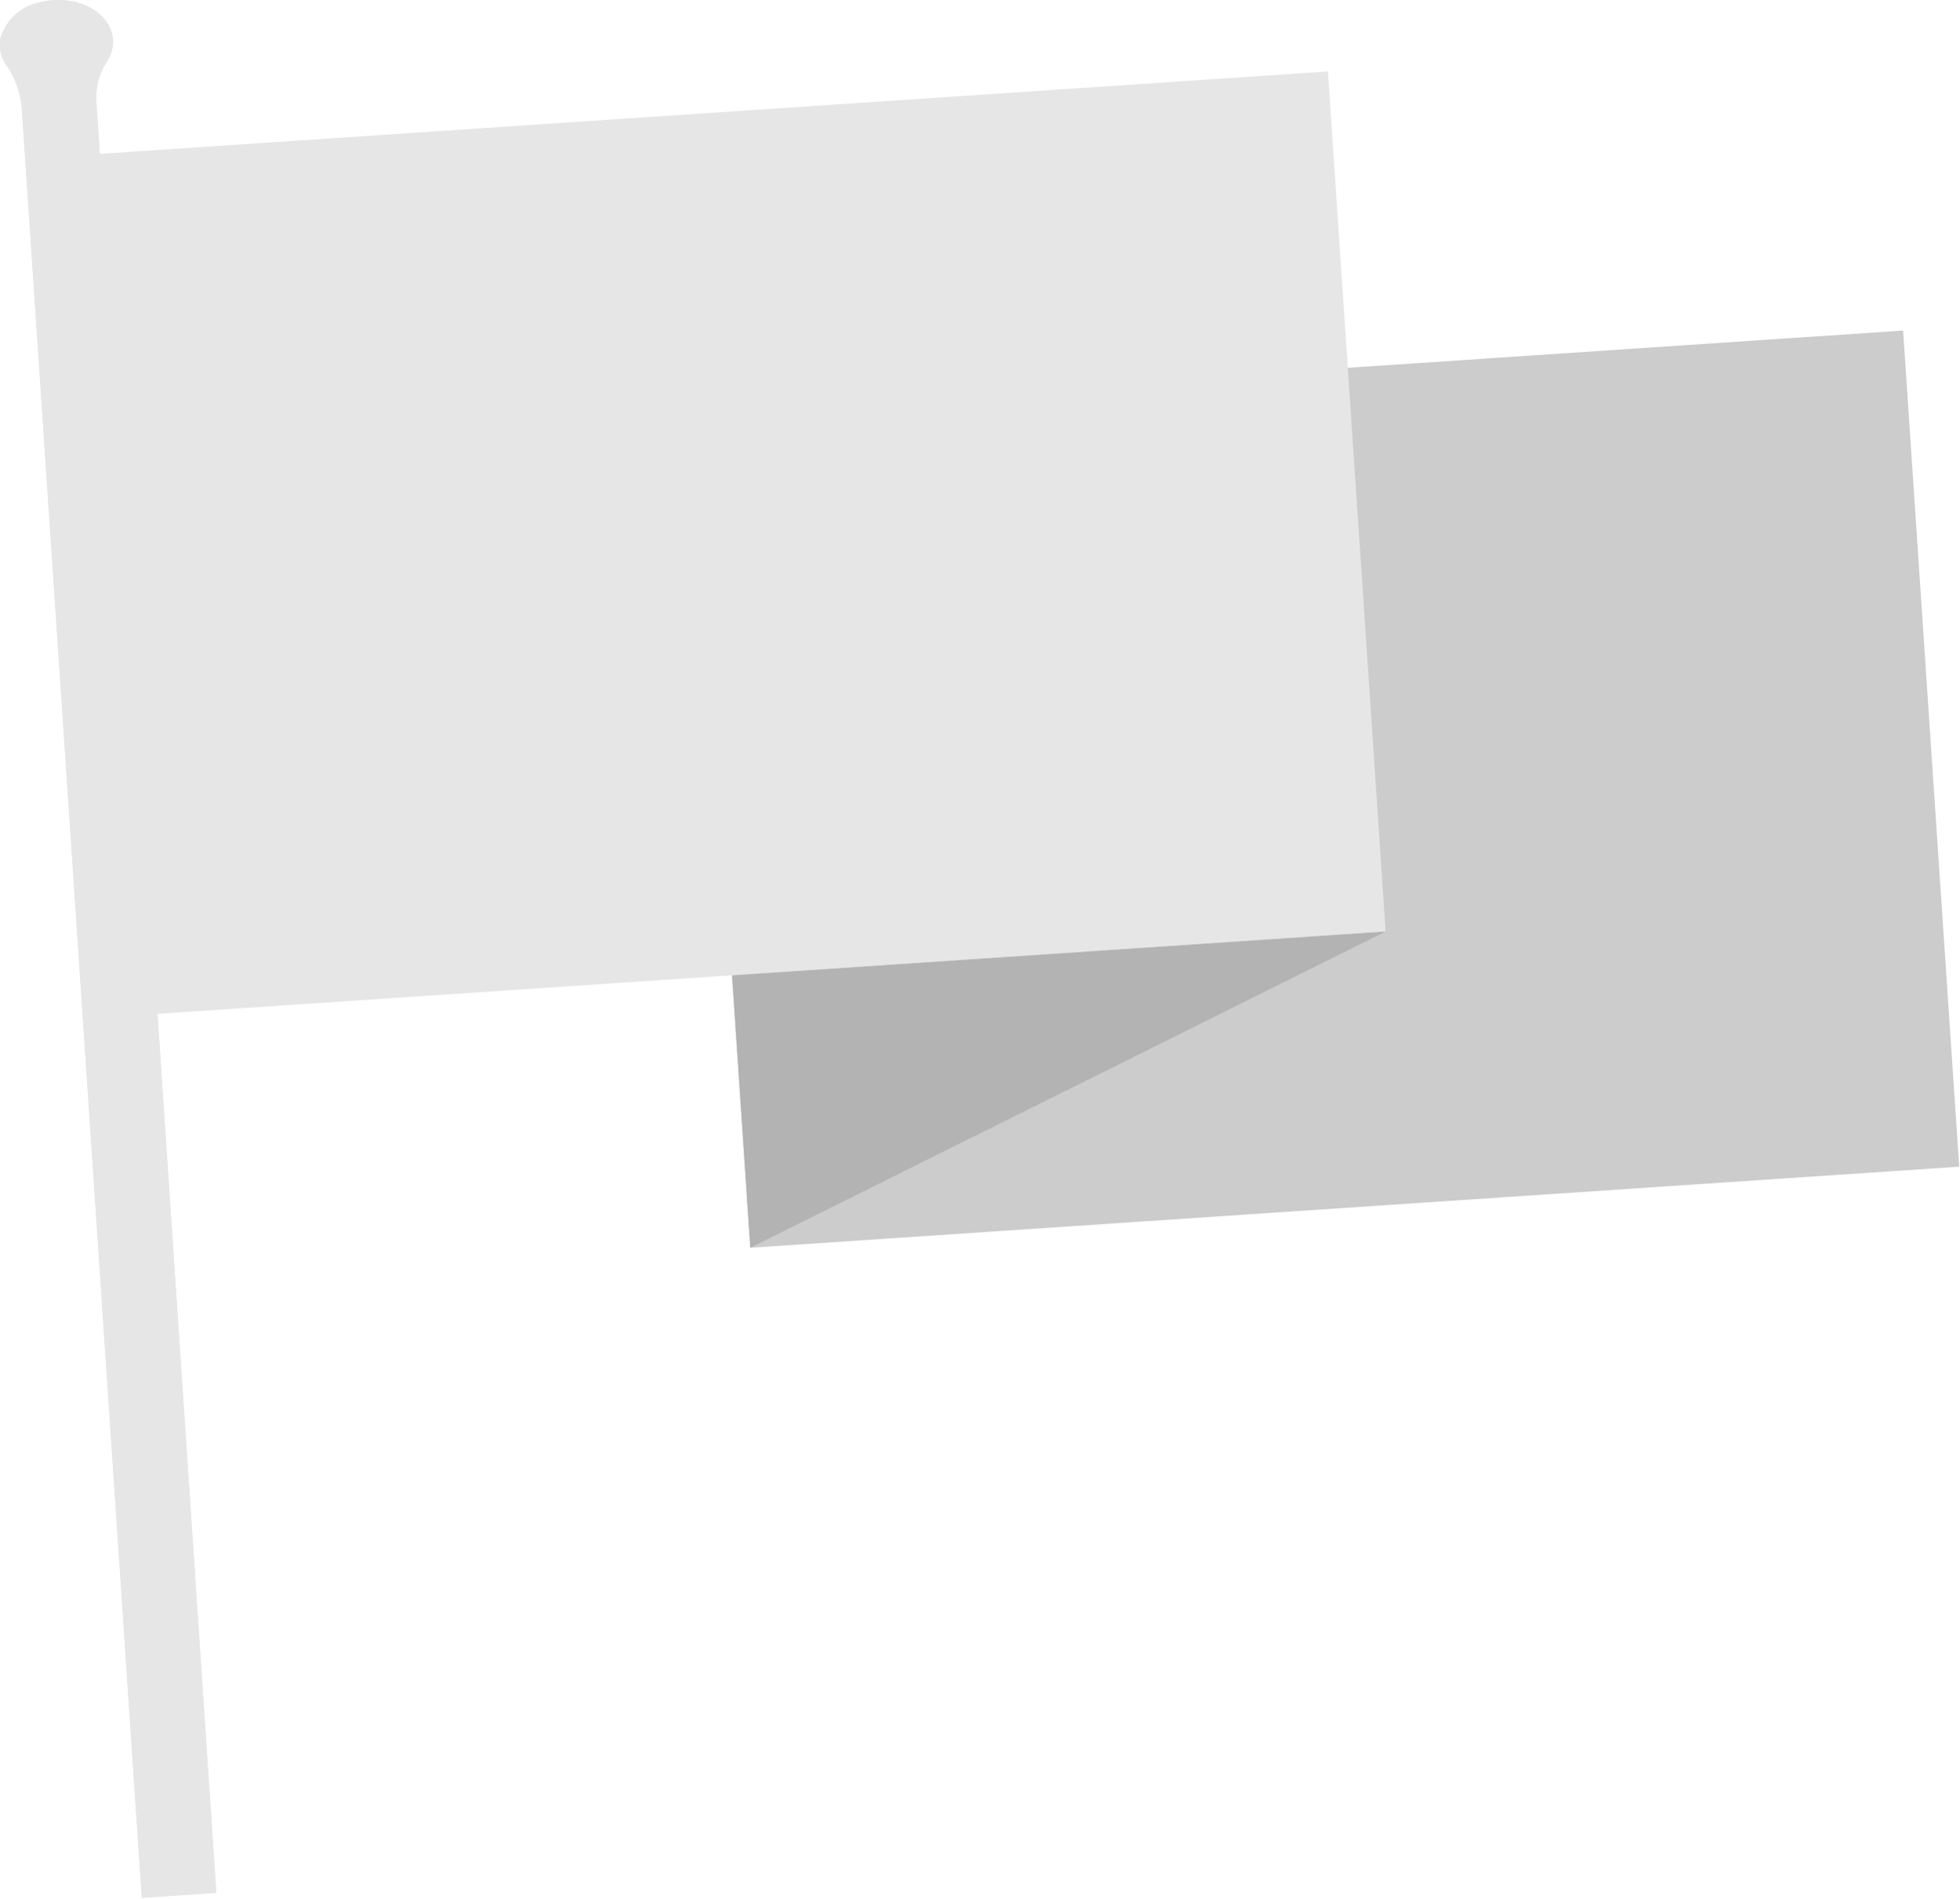
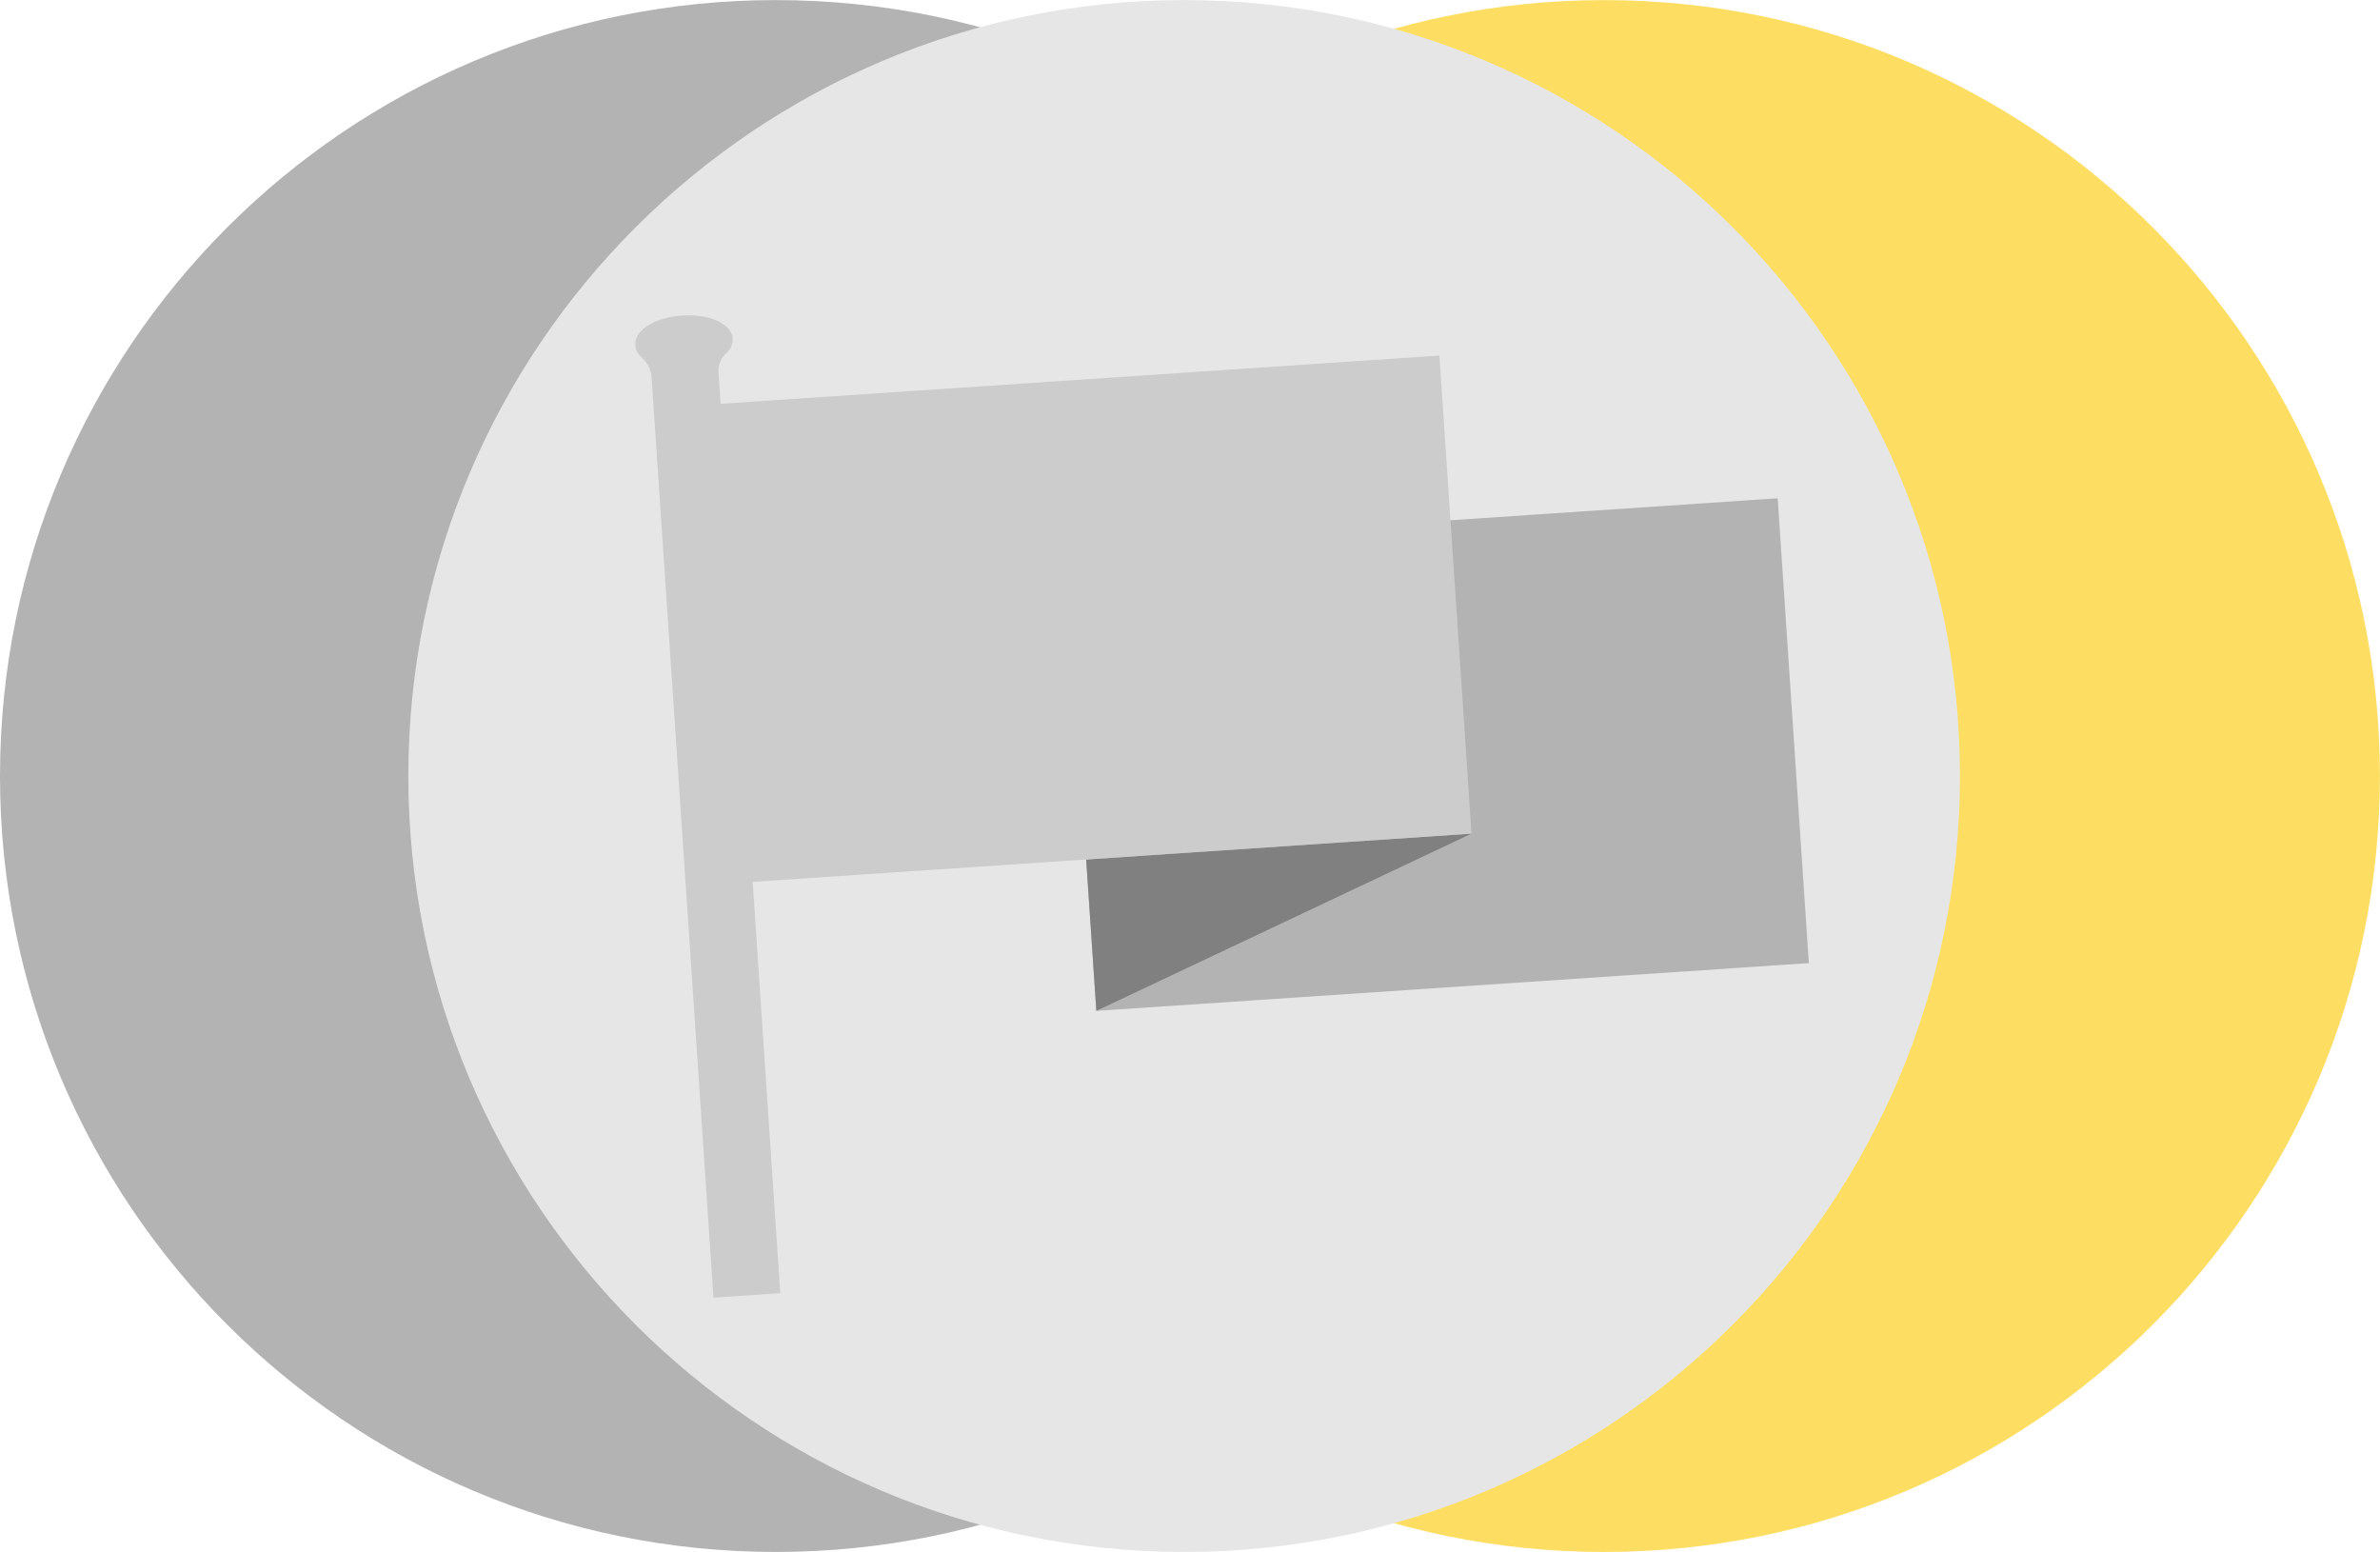
- <svg xmlns="http://www.w3.org/2000/svg" id="Layer_1" data-name="Layer 1" viewBox="0 0 149.08 144.43">
+ <svg xmlns="http://www.w3.org/2000/svg" id="Layer_1" data-name="Layer 1" viewBox="0 0 284.9 185.75">
  <defs>
-     <style>.cls-1{fill:#ccc;}.cls-2{fill:#b3b3b3;}.cls-3{fill:#e6e6e6;}</style>
+     <style>.cls-1{fill:#b3b3b3;}.cls-2{fill:#fdde62;}.cls-3{fill:#e6e6e6;}.cls-4{fill:gray;}.cls-5{fill:#ccc;}.cls-6{fill:none;stroke:#ccc;stroke-miterlimit:10;}</style>
  </defs>
-   <polygon class="cls-1" points="149.08 88.77 57.09 94.94 55.62 73.02 52.82 31.32 144.81 25.15 149.08 88.77" />
-   <polygon class="cls-2" points="55.7 74.21 105.43 70.88 57.09 94.94 55.7 74.21" />
-   <rect id="_Rectangle_" data-name="&lt;Rectangle&gt;" class="cls-3" x="41.55" y="10.73" width="93.75" height="65.58" transform="translate(-34.67 3.79) rotate(-3.84)" />
-   <path class="cls-3" d="M40.56,5.25c-.14-2.06-2.69-3.51-5.44-2.88A3.93,3.93,0,0,0,32,5.1a2.63,2.63,0,0,0,.39,2,6.77,6.77,0,0,1,1.22,3.24l9.14,136.28,5.67-.38L39.28,9.82a5,5,0,0,1,.86-3A2.72,2.72,0,0,0,40.56,5.25Z" transform="translate(-31.96 -2.22)" />
-   <path class="cls-3" d="M40.56,5.25c-.14-2.06-2.69-3.51-5.44-2.88A3.93,3.93,0,0,0,32,5.1a2.63,2.63,0,0,0,.39,2,6.77,6.77,0,0,1,1.22,3.24l9.14,136.28,5.67-.38L39.28,9.82a5,5,0,0,1,.86-3A2.72,2.72,0,0,0,40.56,5.25Z" transform="translate(-31.96 -2.22)" />
+   <circle class="cls-1" cx="92.87" cy="92.88" r="92.87" />
+   <circle class="cls-2" cx="192.02" cy="92.88" r="92.87" />
+   <circle class="cls-3" cx="141.75" cy="92.88" r="92.87" />
+   <polygon class="cls-1" points="216.53 115.27 131.24 120.99 129.95 101.83 127.51 65.36 212.8 59.64 216.53 115.27" />
+   <polygon class="cls-4" points="130.02 102.87 176.13 99.78 131.24 120.99 130.02 102.87" />
+   <rect id="_Rectangle_" data-name="&lt;Rectangle&gt;" class="cls-5" x="99.52" y="102.53" width="86.92" height="57.35" transform="translate(-20.58 -47.26) rotate(-3.84)" />
+   <path class="cls-3" d="M99.34,97.69c-.11-1.66-3.23-2.76-6.65-2.17-2,.34-3.57,1.26-3.93,2.3a1.5,1.5,0,0,0,.43,1.62A4.22,4.22,0,0,1,90.61,102L98,211.9l7-.47-7.38-110A3.35,3.35,0,0,1,98.77,99,1.75,1.75,0,0,0,99.34,97.69Z" transform="translate(-12.13 -57.12)" />
+   <path class="cls-6" d="M99.34,97.69c-.11-1.66-3.23-2.76-6.65-2.17-2,.34-3.57,1.26-3.93,2.3a1.5,1.5,0,0,0,.43,1.62A4.22,4.22,0,0,1,90.61,102L98,211.9l7-.47-7.38-110A3.35,3.35,0,0,1,98.77,99,1.75,1.75,0,0,0,99.34,97.69Z" transform="translate(-12.13 -57.12)" />
+   <path class="cls-5" d="M99.34,97.69c-.11-1.66-3.23-2.76-6.65-2.17-2,.34-3.57,1.26-3.93,2.3a1.5,1.5,0,0,0,.43,1.62A4.22,4.22,0,0,1,90.61,102L98,211.9l7-.47-7.38-110A3.35,3.35,0,0,1,98.77,99,1.75,1.75,0,0,0,99.34,97.69Z" transform="translate(-12.13 -57.12)" />
</svg>
